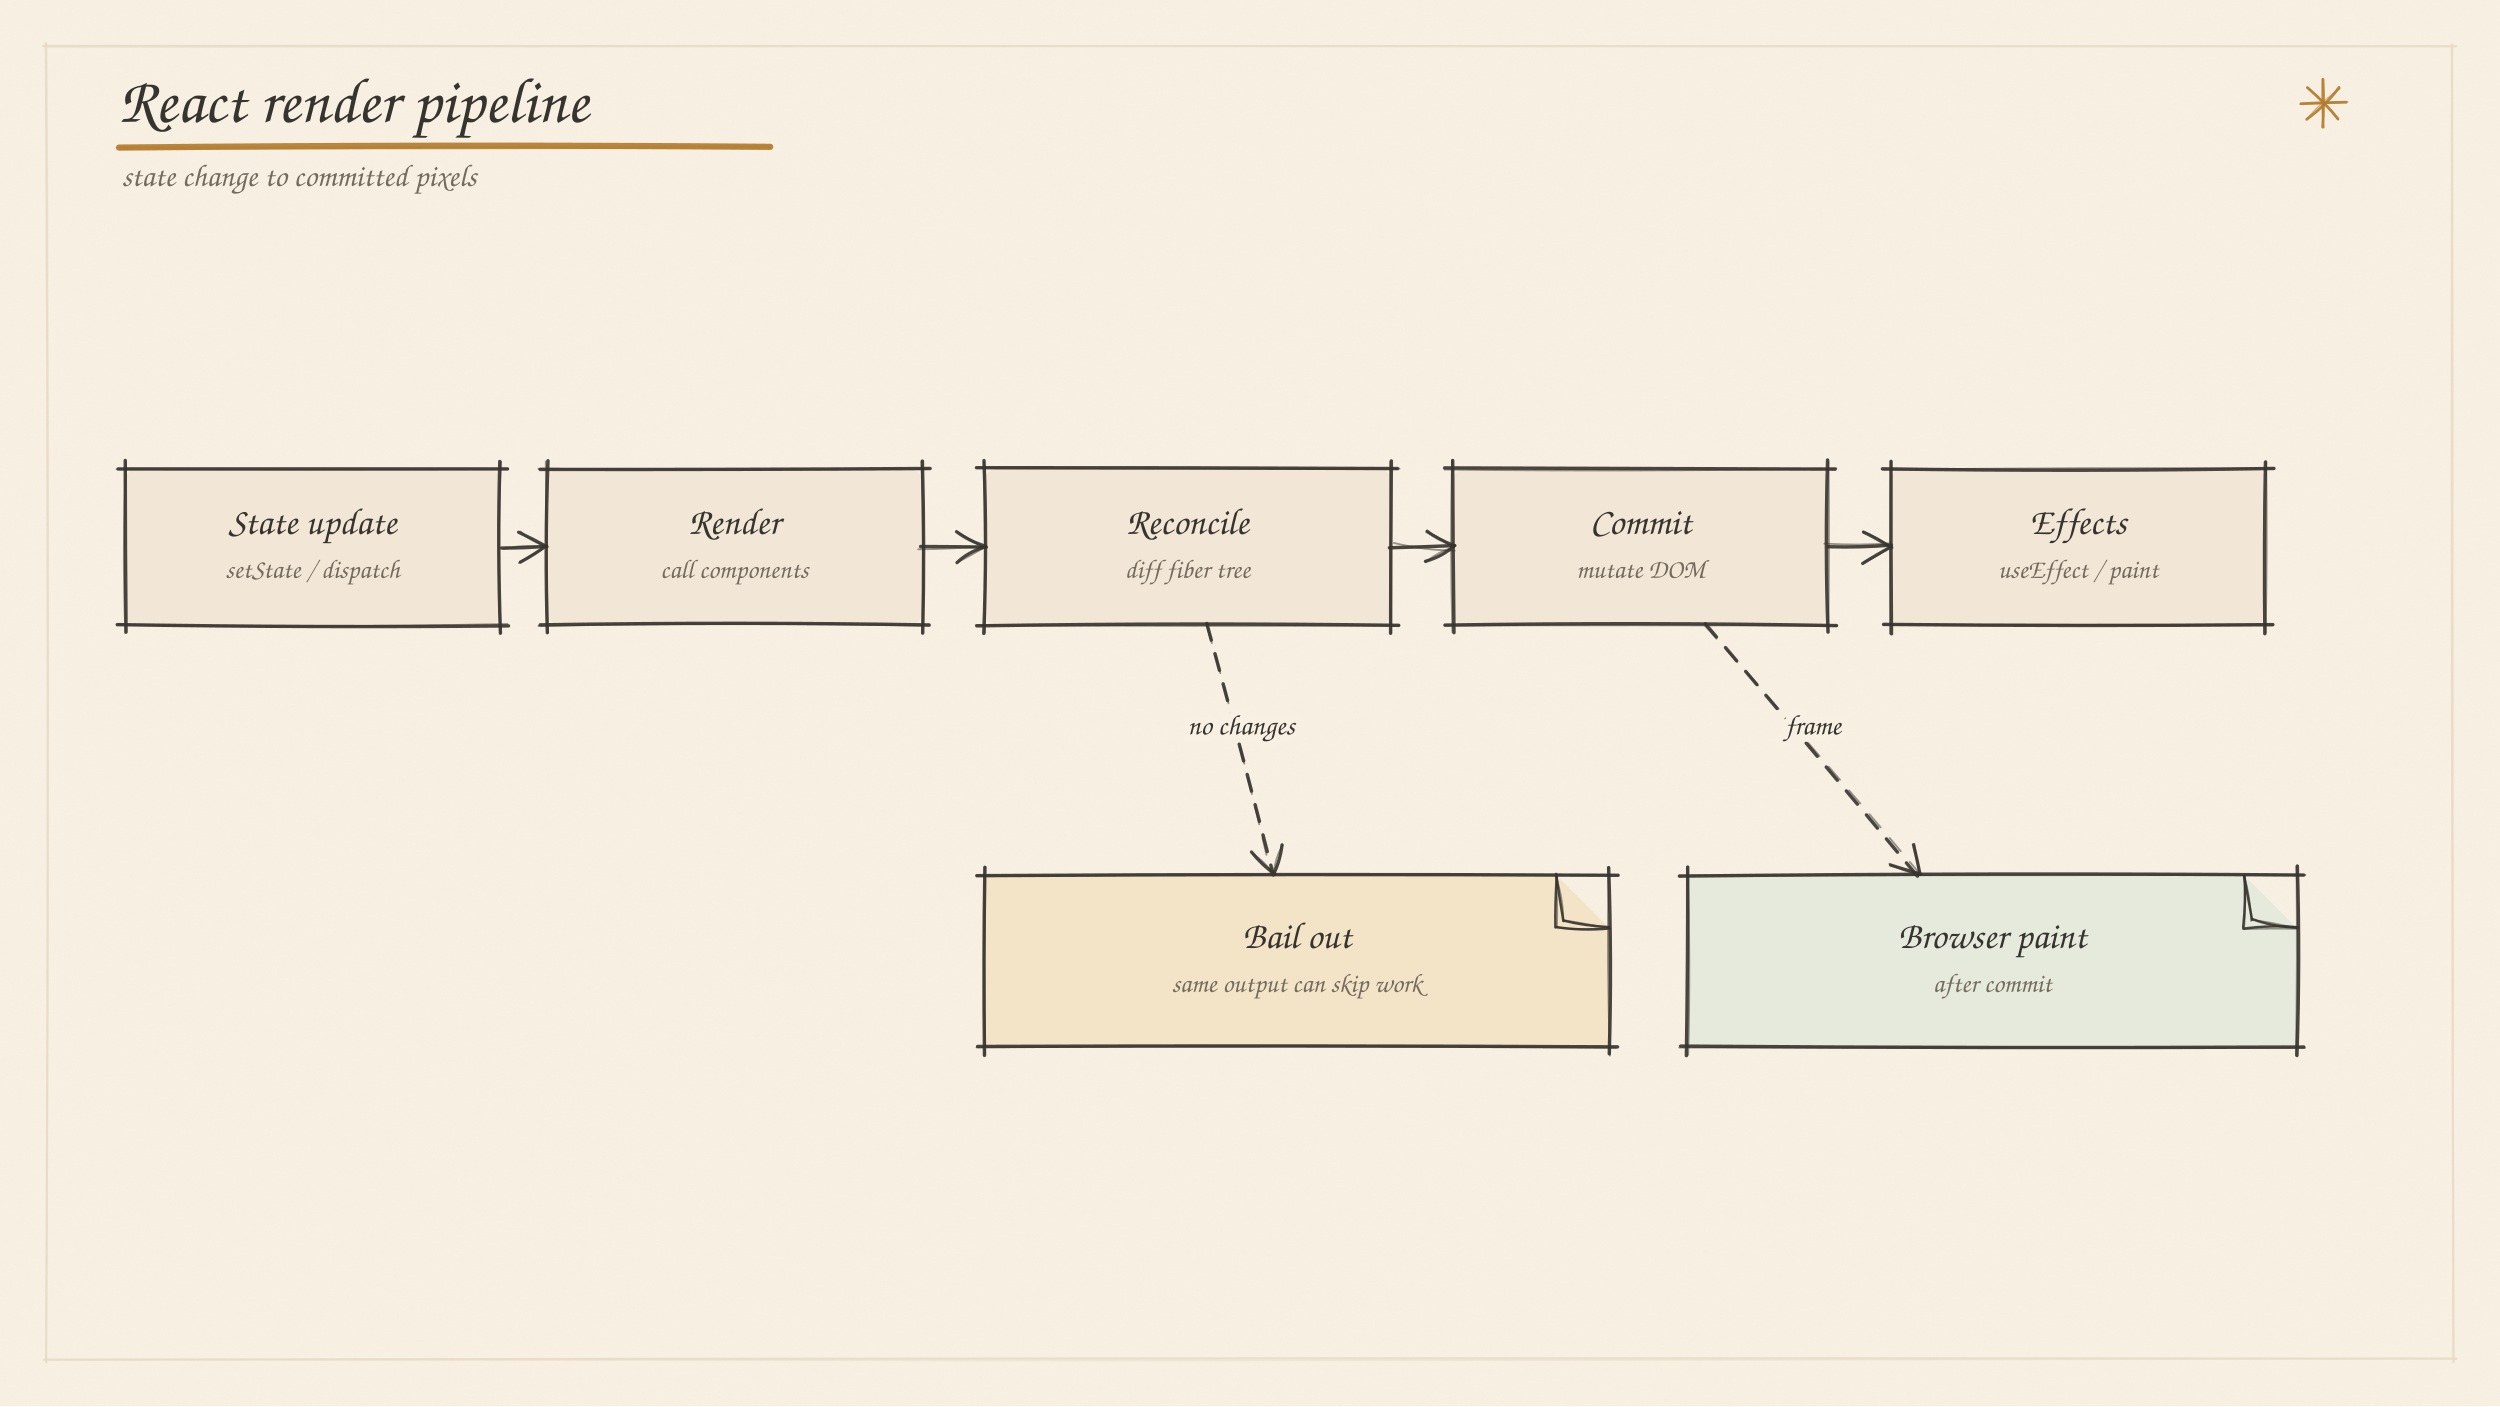
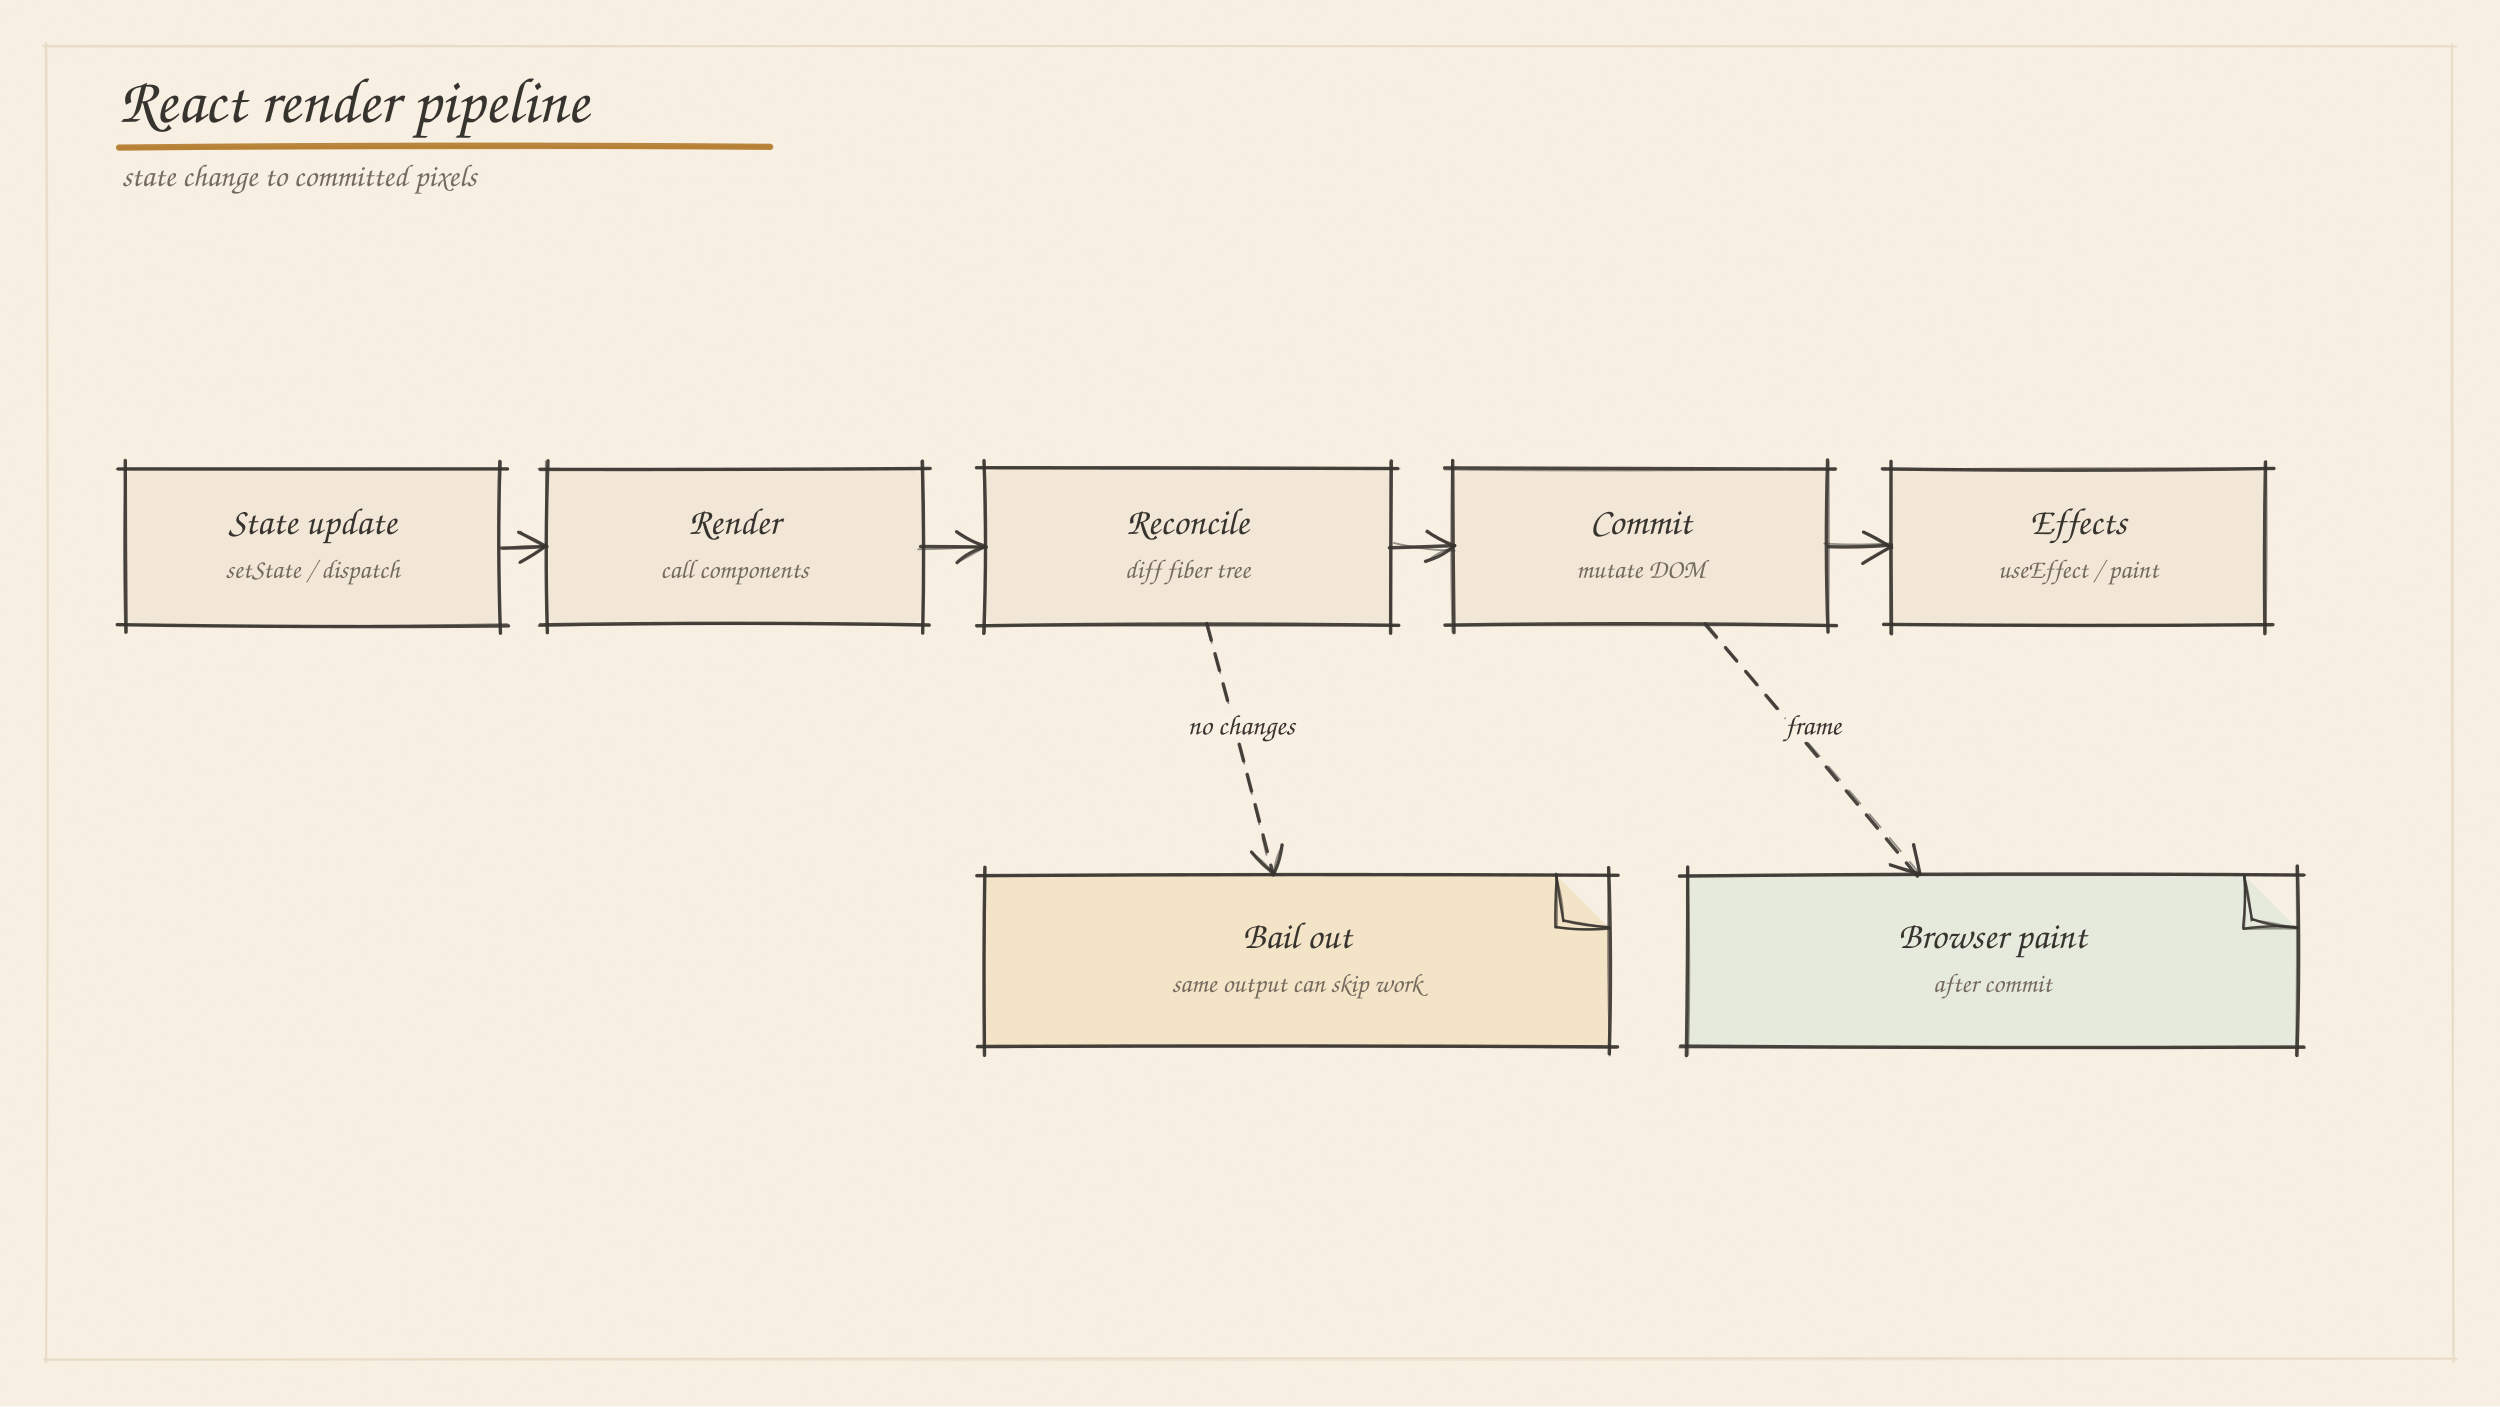
<svg xmlns="http://www.w3.org/2000/svg" width="1600" height="900" viewBox="0 0 1600 900" role="img" aria-label="Hand-drawn React render pipeline">
  <defs>
    <filter id="paperNoise" x="0" y="0" width="100%" height="100%">
      <feTurbulence type="fractalNoise" baseFrequency="0.82" numOctaves="2" seed="12" stitchTiles="stitch" />
      <feColorMatrix type="saturate" values="0" />
      <feComponentTransfer>
        <feFuncA type="table" tableValues="0 0.18" />
      </feComponentTransfer>
    </filter>
  </defs>
  <rect width="1600" height="900" fill="#f7f0e3" />
  <rect width="1600" height="900" fill="#000" filter="url(#paperNoise)" opacity="0.13" />
  <path d="M 27.65 29.39 Q 801.2 29.49 1571.67 29.66" fill="none" stroke="#e8dbc6" stroke-width="1.4" stroke-linecap="round" opacity="0.9" />
  <path d="M 28.44 30.3 Q 800.17 28.99 1572.14 29.58" fill="none" stroke="#e8dbc6" stroke-width="1" stroke-linecap="round" opacity="0.5" />
  <path d="M 1569.27 28.52 Q 1568.75 449.63 1570.33 871.54" fill="none" stroke="#e8dbc6" stroke-width="1.4" stroke-linecap="round" opacity="0.9" />
  <path d="M 1569.51 27.68 Q 1570.82 451.84 1569.71 872.23" fill="none" stroke="#e8dbc6" stroke-width="1" stroke-linecap="round" opacity="0.5" />
  <path d="M 1572.28 869.56 Q 801.37 868.83 28.4 870.25" fill="none" stroke="#e8dbc6" stroke-width="1.4" stroke-linecap="round" opacity="0.9" />
  <path d="M 1572.2 869.34 Q 799.36 871.64 27.98 869.98" fill="none" stroke="#e8dbc6" stroke-width="1" stroke-linecap="round" opacity="0.5" />
  <path d="M 29.52 871.67 Q 31.66 450.56 29.34 27.54" fill="none" stroke="#e8dbc6" stroke-width="1.4" stroke-linecap="round" opacity="0.9" />
  <path d="M 29.47 872.03 Q 31.98 450.24 29.93 28.15" fill="none" stroke="#e8dbc6" stroke-width="1" stroke-linecap="round" opacity="0.5" />
  <text x="76" y="78" text-anchor="start" font-family="'Segoe Print','Bradley Hand','Comic Sans MS',cursive" font-size="41" fill="#37332e" font-weight="600">React render pipeline</text>
  <text x="78" y="119" text-anchor="start" font-family="'Segoe Print','Bradley Hand','Comic Sans MS',cursive" font-size="20" fill="#746a5e">state change to committed pixels</text>
  <path d="M 76.19 94.46 Q 286.58 92.3 492.9 93.99" fill="none" stroke="#b47b2c" stroke-width="4" stroke-linecap="round" opacity="0.9" />
  <path d="M 76.45 94.58 Q 283.76 94.7 492.72 94.01" fill="none" stroke="#b47b2c" stroke-width="2.2" stroke-linecap="round" opacity="0.5" />
-   <path d="M 1472.65 66.37 Q 1488.18 65.51 1501.56 65.42" fill="none" stroke="#b47b2c" stroke-width="1.8" stroke-linecap="round" opacity="0.9" />
-   <path d="M 1472.01 66.63 Q 1485.42 66.51 1502.57 65.33" fill="none" stroke="#b47b2c" stroke-width="1" stroke-linecap="round" opacity="0.5" />
-   <path d="M 1486.71 50.72 Q 1487.49 67.53 1486.53 81.37" fill="none" stroke="#b47b2c" stroke-width="1.8" stroke-linecap="round" opacity="0.9" />
-   <path d="M 1486.38 50.59 Q 1484.99 67.11 1487.42 81.68" fill="none" stroke="#b47b2c" stroke-width="1" stroke-linecap="round" opacity="0.5" />
-   <path d="M 1476.77 56.09 Q 1488.91 66.56 1496.28 76.08" fill="none" stroke="#b47b2c" stroke-width="1.8" stroke-linecap="round" opacity="0.9" />
-   <path d="M 1476.59 55.84 Q 1486.51 64.44 1496.47 76.68" fill="none" stroke="#b47b2c" stroke-width="1" stroke-linecap="round" opacity="0.5" />
-   <path d="M 1497 55.94 Q 1488.7 67.25 1476.3 76.37" fill="none" stroke="#b47b2c" stroke-width="1.8" stroke-linecap="round" opacity="0.9" />
-   <path d="M 1497.59 56.73 Q 1486.83 64.09 1476.67 75.79" fill="none" stroke="#b47b2c" stroke-width="1" stroke-linecap="round" opacity="0.5" />
  <rect x="80" y="300" width="240" height="100" rx="8" fill="#f1e7d5" opacity="0.96" />
  <rect x="350" y="300" width="240" height="100" rx="8" fill="#f1e7d5" opacity="0.96" />
  <rect x="630" y="300" width="260" height="100" rx="8" fill="#f1e7d5" opacity="0.96" />
  <rect x="930" y="300" width="240" height="100" rx="8" fill="#f1e7d5" opacity="0.96" />
  <rect x="1210" y="300" width="240" height="100" rx="8" fill="#f1e7d5" opacity="0.96" />
  <path d="M 630 560 H 996 L 1030 594 V 670 H 630 Z" fill="#f2e3c6" opacity="0.96" />
  <path d="M 1080 560 H 1436 L 1470 594 V 670 H 1080 Z" fill="#e4eadc" opacity="0.96" />
  <path d="M 321.05 350.75 Q 336.23 350.77 349.94 349.61" fill="none" stroke="#37332e" stroke-width="2.2" stroke-linecap="round" opacity="0.9" />
  <path d="M 322.13 351.37 Q 334.42 348.34 347.94 349.97" fill="none" stroke="#37332e" stroke-width="1.21" stroke-linecap="round" opacity="0.5" />
  <path d="M 333.02 359.77 Q 343.13 354.26 349.39 349.29" fill="none" stroke="#37332e" stroke-width="2.1" stroke-linecap="round" opacity="0.9" />
  <path d="M 332.11 360.36 Q 342.91 353.83 349.65 349.78" fill="none" stroke="#37332e" stroke-width="1.155" stroke-linecap="round" opacity="0.5" />
  <path d="M 331.91 340.64 Q 341.93 345.4 349.46 349.62" fill="none" stroke="#37332e" stroke-width="2.1" stroke-linecap="round" opacity="0.9" />
  <path d="M 333.25 340.17 Q 339.32 346.46 350.61 350.25" fill="none" stroke="#37332e" stroke-width="1.155" stroke-linecap="round" opacity="0.5" />
  <path d="M 589.21 349.77 Q 610.07 349.84 631.23 350.15" fill="none" stroke="#37332e" stroke-width="2.2" stroke-linecap="round" opacity="0.9" />
  <path d="M 587.66 351.54 Q 608.82 351.4 627.6 349.64" fill="none" stroke="#37332e" stroke-width="1.21" stroke-linecap="round" opacity="0.5" />
  <path d="M 612.49 360.08 Q 619.31 353.49 629.71 350.19" fill="none" stroke="#37332e" stroke-width="2.1" stroke-linecap="round" opacity="0.9" />
  <path d="M 613.34 359.58 Q 621.27 355.5 630.44 350.14" fill="none" stroke="#37332e" stroke-width="1.155" stroke-linecap="round" opacity="0.5" />
  <path d="M 612.18 340.29 Q 620.63 346.52 630.59 349.49" fill="none" stroke="#37332e" stroke-width="2.1" stroke-linecap="round" opacity="0.9" />
  <path d="M 612.9 340.47 Q 619.36 344.29 629.87 350.65" fill="none" stroke="#37332e" stroke-width="1.155" stroke-linecap="round" opacity="0.5" />
  <path d="M 889.24 350.6 Q 910.26 350.02 931.07 349.17" fill="none" stroke="#37332e" stroke-width="2.2" stroke-linecap="round" opacity="0.9" />
  <path d="M 892.07 347.51 Q 911.63 352.18 931.03 352.43" fill="none" stroke="#37332e" stroke-width="1.21" stroke-linecap="round" opacity="0.5" />
  <path d="M 912.29 359.23 Q 923.33 356.11 930.43 349.4" fill="none" stroke="#37332e" stroke-width="2.1" stroke-linecap="round" opacity="0.9" />
  <path d="M 912.54 359.9 Q 920.33 352.9 930.31 350.47" fill="none" stroke="#37332e" stroke-width="1.155" stroke-linecap="round" opacity="0.5" />
  <path d="M 913.38 339.98 Q 919.45 344.83 930.75 349.26" fill="none" stroke="#37332e" stroke-width="2.1" stroke-linecap="round" opacity="0.9" />
  <path d="M 912.76 340.61 Q 920.53 342.96 930.04 350.74" fill="none" stroke="#37332e" stroke-width="1.155" stroke-linecap="round" opacity="0.5" />
  <path d="M 1170.11 349.9 Q 1191.03 350.5 1210.51 348.82" fill="none" stroke="#37332e" stroke-width="2.2" stroke-linecap="round" opacity="0.9" />
  <path d="M 1167.57 347.9 Q 1190.62 349.23 1208.8 347.72" fill="none" stroke="#37332e" stroke-width="1.21" stroke-linecap="round" opacity="0.5" />
  <path d="M 1192.13 360.61 Q 1201.14 354.88 1210.24 350.05" fill="none" stroke="#37332e" stroke-width="2.1" stroke-linecap="round" opacity="0.9" />
  <path d="M 1193.08 359.78 Q 1202.86 355.51 1209.62 349.65" fill="none" stroke="#37332e" stroke-width="1.155" stroke-linecap="round" opacity="0.5" />
  <path d="M 1192.68 340.59 Q 1199.27 343.59 1210.68 350.53" fill="none" stroke="#37332e" stroke-width="2.1" stroke-linecap="round" opacity="0.9" />
  <path d="M 1192.23 340.13 Q 1201.82 343.94 1209.72 349.72" fill="none" stroke="#37332e" stroke-width="1.155" stroke-linecap="round" opacity="0.5" />
  <path d="M 772.36 399.05 Q 794.07 478.77 814.79 559.42" fill="none" stroke="#37332e" stroke-width="2.2" stroke-linecap="round" opacity="0.9" stroke-dasharray="11 9" />
  <path d="M 772.54 400.93 Q 795.18 479.31 813.53 560.2" fill="none" stroke="#37332e" stroke-width="1.21" stroke-linecap="round" opacity="0.5" stroke-dasharray="11 9" />
  <path d="M 800.95 545.28 Q 807.73 553.72 816.01 559.38" fill="none" stroke="#37332e" stroke-width="2.1" stroke-linecap="round" opacity="0.9" />
  <path d="M 801.83 546.31 Q 809.46 551.6 815.6 559.92" fill="none" stroke="#37332e" stroke-width="1.155" stroke-linecap="round" opacity="0.5" />
  <path d="M 820.5 540.71 Q 819.46 550.39 814.92 560" fill="none" stroke="#37332e" stroke-width="2.1" stroke-linecap="round" opacity="0.9" />
  <path d="M 820.97 540.95 Q 816.15 548.34 814.95 560.46" fill="none" stroke="#37332e" stroke-width="1.155" stroke-linecap="round" opacity="0.5" />
  <text x="794.34" y="470" text-anchor="middle" font-family="'Segoe Print','Bradley Hand','Comic Sans MS',cursive" font-size="18" fill="#37332e" stroke="#f7f0e3" stroke-width="9" stroke-linejoin="round" paint-order="stroke">no changes</text>
  <path d="M 1091.39 399.22 Q 1159.84 479.75 1227.27 560.84" fill="none" stroke="#37332e" stroke-width="2.2" stroke-linecap="round" opacity="0.9" stroke-dasharray="11 9" />
  <path d="M 1091.26 400.55 Q 1160.7 478.17 1227.95 558.38" fill="none" stroke="#37332e" stroke-width="1.21" stroke-linecap="round" opacity="0.5" stroke-dasharray="11 9" />
  <path d="M 1209.92 553.61 Q 1217.85 556.12 1228.97 559.36" fill="none" stroke="#37332e" stroke-width="2.1" stroke-linecap="round" opacity="0.9" />
  <path d="M 1209.15 552.77 Q 1216.83 557.09 1228.88 560.15" fill="none" stroke="#37332e" stroke-width="1.155" stroke-linecap="round" opacity="0.5" />
  <path d="M 1224.64 540.63 Q 1226.97 550.09 1228.86 559.65" fill="none" stroke="#37332e" stroke-width="2.1" stroke-linecap="round" opacity="0.9" />
  <path d="M 1225.11 540.07 Q 1226.93 551.98 1228.87 560.13" fill="none" stroke="#37332e" stroke-width="1.155" stroke-linecap="round" opacity="0.5" />
  <text x="1160.38" y="470" text-anchor="middle" font-family="'Segoe Print','Bradley Hand','Comic Sans MS',cursive" font-size="18" fill="#37332e" stroke="#f7f0e3" stroke-width="9" stroke-linejoin="round" paint-order="stroke">frame</text>
  <path d="M 75.66 300.13 Q 199.12 300.16 324.8 300.1" fill="none" stroke="#37332e" stroke-width="2.2" stroke-linecap="round" opacity="0.9" />
  <path d="M 74.57 300.26 Q 198.39 300.6 324.71 300.27" fill="none" stroke="#37332e" stroke-width="1.21" stroke-linecap="round" opacity="0.5" />
  <path d="M 319.87 295.35 Q 318.35 349.81 320.28 405.2" fill="none" stroke="#37332e" stroke-width="2.2" stroke-linecap="round" opacity="0.9" />
  <path d="M 320.7 295.51 Q 318.17 348.79 320.12 405.62" fill="none" stroke="#37332e" stroke-width="1.21" stroke-linecap="round" opacity="0.5" />
  <path d="M 325.41 400.57 Q 201.89 401.74 75.06 399.76" fill="none" stroke="#37332e" stroke-width="2.2" stroke-linecap="round" opacity="0.9" />
  <path d="M 324.72 399.35 Q 199.84 402.01 74.93 399.84" fill="none" stroke="#37332e" stroke-width="1.21" stroke-linecap="round" opacity="0.5" />
  <path d="M 80.68 404.53 Q 80.18 349 80.16 294.72" fill="none" stroke="#37332e" stroke-width="2.2" stroke-linecap="round" opacity="0.9" />
  <path d="M 80.19 405.14 Q 78.15 350.02 80.72 295.7" fill="none" stroke="#37332e" stroke-width="1.21" stroke-linecap="round" opacity="0.5" />
  <text x="200" y="341.72" text-anchor="middle" font-family="'Segoe Print','Bradley Hand','Comic Sans MS',cursive" font-size="24" fill="#37332e">State update</text>
  <text x="200" y="369.8" text-anchor="middle" font-family="'Segoe Print','Bradley Hand','Comic Sans MS',cursive" font-size="17" fill="#746a5e">setState / dispatch</text>
  <path d="M 345.74 300.42 Q 469.52 300.63 595.28 299.84" fill="none" stroke="#37332e" stroke-width="2.2" stroke-linecap="round" opacity="0.9" />
  <path d="M 344.6 300.01 Q 469.27 300.87 594.59 300.16" fill="none" stroke="#37332e" stroke-width="1.21" stroke-linecap="round" opacity="0.5" />
  <path d="M 590.34 295.12 Q 591.79 350.9 590.52 405.18" fill="none" stroke="#37332e" stroke-width="2.2" stroke-linecap="round" opacity="0.9" />
  <path d="M 589.71 295.29 Q 591.5 349.65 590.57 404.94" fill="none" stroke="#37332e" stroke-width="1.21" stroke-linecap="round" opacity="0.5" />
  <path d="M 594.6 399.97 Q 471.23 397.92 345.73 399.92" fill="none" stroke="#37332e" stroke-width="2.2" stroke-linecap="round" opacity="0.9" />
  <path d="M 595.13 400.47 Q 470.64 397.95 344.6 400.67" fill="none" stroke="#37332e" stroke-width="1.21" stroke-linecap="round" opacity="0.5" />
  <path d="M 350.3 404.9 Q 348.66 350.35 350.7 294.91" fill="none" stroke="#37332e" stroke-width="2.2" stroke-linecap="round" opacity="0.9" />
  <path d="M 350.47 404.94 Q 349.67 348.17 349.29 295.35" fill="none" stroke="#37332e" stroke-width="1.21" stroke-linecap="round" opacity="0.5" />
  <text x="470" y="341.72" text-anchor="middle" font-family="'Segoe Print','Bradley Hand','Comic Sans MS',cursive" font-size="24" fill="#37332e">Render</text>
  <text x="470" y="369.8" text-anchor="middle" font-family="'Segoe Print','Bradley Hand','Comic Sans MS',cursive" font-size="17" fill="#746a5e">call components</text>
  <path d="M 624.97 299.33 Q 758.71 299.23 894.4 299.88" fill="none" stroke="#37332e" stroke-width="2.2" stroke-linecap="round" opacity="0.9" />
  <path d="M 625.31 299.53 Q 759.04 300.42 895.64 299.96" fill="none" stroke="#37332e" stroke-width="1.21" stroke-linecap="round" opacity="0.5" />
  <path d="M 890.45 295.01 Q 890.07 349.21 889.98 405.29" fill="none" stroke="#37332e" stroke-width="2.2" stroke-linecap="round" opacity="0.9" />
  <path d="M 889.75 295.56 Q 890 350.55 890.31 404.92" fill="none" stroke="#37332e" stroke-width="1.21" stroke-linecap="round" opacity="0.5" />
  <path d="M 895.17 400.22 Q 761.25 398.42 625.16 400.54" fill="none" stroke="#37332e" stroke-width="2.2" stroke-linecap="round" opacity="0.9" />
  <path d="M 895.47 400.31 Q 760.18 400.95 624.49 400.09" fill="none" stroke="#37332e" stroke-width="1.21" stroke-linecap="round" opacity="0.5" />
  <path d="M 629.62 405.39 Q 631.8 347.93 629.76 294.79" fill="none" stroke="#37332e" stroke-width="2.2" stroke-linecap="round" opacity="0.9" />
  <path d="M 630.41 404.97 Q 630.74 351.96 629.68 295.48" fill="none" stroke="#37332e" stroke-width="1.21" stroke-linecap="round" opacity="0.5" />
  <text x="760" y="341.72" text-anchor="middle" font-family="'Segoe Print','Bradley Hand','Comic Sans MS',cursive" font-size="24" fill="#37332e">Reconcile</text>
  <text x="760" y="369.8" text-anchor="middle" font-family="'Segoe Print','Bradley Hand','Comic Sans MS',cursive" font-size="17" fill="#746a5e">diff fiber tree</text>
  <path d="M 924.55 299.46 Q 1050.12 299.91 1174.48 300.24" fill="none" stroke="#37332e" stroke-width="2.2" stroke-linecap="round" opacity="0.9" />
  <path d="M 924.51 300.5 Q 1050.87 302 1175.34 299.78" fill="none" stroke="#37332e" stroke-width="1.21" stroke-linecap="round" opacity="0.5" />
  <path d="M 1169.65 294.4 Q 1167.98 351.08 1169.92 404.52" fill="none" stroke="#37332e" stroke-width="2.2" stroke-linecap="round" opacity="0.9" />
  <path d="M 1170.3 295.66 Q 1170.76 351.36 1170.13 404.65" fill="none" stroke="#37332e" stroke-width="1.21" stroke-linecap="round" opacity="0.5" />
  <path d="M 1175.34 400.38 Q 1051.48 398.15 924.81 400.07" fill="none" stroke="#37332e" stroke-width="2.2" stroke-linecap="round" opacity="0.9" />
  <path d="M 1175.74 400.47 Q 1049.69 399.97 924.69 400.32" fill="none" stroke="#37332e" stroke-width="1.21" stroke-linecap="round" opacity="0.5" />
  <path d="M 930.55 404.89 Q 929.87 348.85 929.73 294.77" fill="none" stroke="#37332e" stroke-width="2.2" stroke-linecap="round" opacity="0.9" />
  <path d="M 929.53 404.53 Q 928.03 349.49 929.3 294.49" fill="none" stroke="#37332e" stroke-width="1.21" stroke-linecap="round" opacity="0.5" />
  <text x="1050" y="341.72" text-anchor="middle" font-family="'Segoe Print','Bradley Hand','Comic Sans MS',cursive" font-size="24" fill="#37332e">Commit</text>
  <text x="1050" y="369.8" text-anchor="middle" font-family="'Segoe Print','Bradley Hand','Comic Sans MS',cursive" font-size="17" fill="#746a5e">mutate DOM</text>
  <path d="M 1204.75 300.05 Q 1330.46 301.94 1455.3 299.81" fill="none" stroke="#37332e" stroke-width="2.2" stroke-linecap="round" opacity="0.9" />
  <path d="M 1205.15 300.62 Q 1330.67 299.13 1455.43 299.82" fill="none" stroke="#37332e" stroke-width="1.21" stroke-linecap="round" opacity="0.5" />
  <path d="M 1449.88 295.73 Q 1448.91 349.91 1449.5 405.54" fill="none" stroke="#37332e" stroke-width="2.2" stroke-linecap="round" opacity="0.9" />
  <path d="M 1450.39 295.18 Q 1451.1 350.53 1450.03 404.83" fill="none" stroke="#37332e" stroke-width="1.21" stroke-linecap="round" opacity="0.5" />
  <path d="M 1454.62 399.77 Q 1332.04 400.89 1205.52 399.61" fill="none" stroke="#37332e" stroke-width="2.2" stroke-linecap="round" opacity="0.9" />
  <path d="M 1454.47 400.16 Q 1329.43 399.85 1205.18 399.81" fill="none" stroke="#37332e" stroke-width="1.21" stroke-linecap="round" opacity="0.5" />
  <path d="M 1210.55 405.62 Q 1210.1 349.96 1210.25 295.29" fill="none" stroke="#37332e" stroke-width="2.2" stroke-linecap="round" opacity="0.9" />
  <path d="M 1209.61 405.44 Q 1209.5 347.9 1210.25 295.34" fill="none" stroke="#37332e" stroke-width="1.21" stroke-linecap="round" opacity="0.5" />
  <text x="1330" y="341.72" text-anchor="middle" font-family="'Segoe Print','Bradley Hand','Comic Sans MS',cursive" font-size="24" fill="#37332e">Effects</text>
  <text x="1330" y="369.8" text-anchor="middle" font-family="'Segoe Print','Bradley Hand','Comic Sans MS',cursive" font-size="17" fill="#746a5e">useEffect / paint</text>
  <path d="M 625.17 560.43 Q 830.01 559.13 1035.55 560.19" fill="none" stroke="#37332e" stroke-width="2.2" stroke-linecap="round" opacity="0.9" />
  <path d="M 625.24 560.61 Q 829.36 559.45 1035.74 560" fill="none" stroke="#37332e" stroke-width="1.21" stroke-linecap="round" opacity="0.5" />
  <path d="M 1029.53 555.3 Q 1031.63 615.67 1029.93 674.37" fill="none" stroke="#37332e" stroke-width="2.2" stroke-linecap="round" opacity="0.9" />
  <path d="M 1029.43 554.99 Q 1028.43 615.74 1030.32 675.53" fill="none" stroke="#37332e" stroke-width="1.21" stroke-linecap="round" opacity="0.5" />
  <path d="M 1035.2 670 Q 829.64 668.97 625.7 669.74" fill="none" stroke="#37332e" stroke-width="2.2" stroke-linecap="round" opacity="0.9" />
  <path d="M 1034.28 670.55 Q 830.12 668.73 624.99 670.35" fill="none" stroke="#37332e" stroke-width="1.21" stroke-linecap="round" opacity="0.5" />
  <path d="M 630.06 675.43 Q 629.36 613.49 630.32 555.09" fill="none" stroke="#37332e" stroke-width="2.2" stroke-linecap="round" opacity="0.9" />
  <path d="M 630.49 674.79 Q 629.14 616.47 630.59 554.88" fill="none" stroke="#37332e" stroke-width="1.21" stroke-linecap="round" opacity="0.5" />
  <path d="M 995.91 559.29 Q 997.85 573.48 1000.56 589.46" fill="none" stroke="#37332e" stroke-width="1.6" stroke-linecap="round" opacity="0.9" />
  <path d="M 995.34 559.84 Q 1000.25 573.2 1000.66 588.69" fill="none" stroke="#37332e" stroke-width="1" stroke-linecap="round" opacity="0.5" />
  <path d="M 1001.15 589.31 Q 1014.45 592.51 1029.65 593.37" fill="none" stroke="#37332e" stroke-width="1.6" stroke-linecap="round" opacity="0.9" />
  <path d="M 1001.54 588.95 Q 1017.57 591.61 1029.92 594.02" fill="none" stroke="#37332e" stroke-width="1" stroke-linecap="round" opacity="0.5" />
  <path d="M 996.34 560.15 Q 995.22 578.5 995.45 593.51" fill="none" stroke="#37332e" stroke-width="1.6" stroke-linecap="round" opacity="0.9" />
  <path d="M 995.84 560.26 Q 997 575.51 996.5 593.75" fill="none" stroke="#37332e" stroke-width="1" stroke-linecap="round" opacity="0.5" />
  <path d="M 996.11 593.32 Q 1012.02 595.85 1030.09 594.22" fill="none" stroke="#37332e" stroke-width="1.6" stroke-linecap="round" opacity="0.9" />
  <path d="M 996.03 593.52 Q 1012.3 595.9 1030.48 593.34" fill="none" stroke="#37332e" stroke-width="1" stroke-linecap="round" opacity="0.5" />
  <text x="830" y="606.72" text-anchor="middle" font-family="'Segoe Print','Bradley Hand','Comic Sans MS',cursive" font-size="24" fill="#37332e">Bail out</text>
  <text x="830" y="634.8" text-anchor="middle" font-family="'Segoe Print','Bradley Hand','Comic Sans MS',cursive" font-size="17" fill="#746a5e">same output can skip work</text>
  <path d="M 1074.84 560.73 Q 1275.27 558.43 1474.32 560.04" fill="none" stroke="#37332e" stroke-width="2.2" stroke-linecap="round" opacity="0.9" />
  <path d="M 1074.67 560.29 Q 1274.72 560.21 1475.45 559.99" fill="none" stroke="#37332e" stroke-width="1.21" stroke-linecap="round" opacity="0.5" />
  <path d="M 1470.29 554.27 Q 1472.07 613.61 1470.04 675.5" fill="none" stroke="#37332e" stroke-width="2.2" stroke-linecap="round" opacity="0.9" />
  <path d="M 1469.75 554.6 Q 1470.45 616.23 1469.37 675.26" fill="none" stroke="#37332e" stroke-width="1.21" stroke-linecap="round" opacity="0.5" />
  <path d="M 1474.4 670.09 Q 1276.34 671 1075.61 669.51" fill="none" stroke="#37332e" stroke-width="2.2" stroke-linecap="round" opacity="0.9" />
  <path d="M 1475.2 670.7 Q 1276.3 670.3 1074.69 670.46" fill="none" stroke="#37332e" stroke-width="1.21" stroke-linecap="round" opacity="0.5" />
  <path d="M 1079.29 675.59 Q 1080.24 612.94 1080.12 554.92" fill="none" stroke="#37332e" stroke-width="2.2" stroke-linecap="round" opacity="0.9" />
  <path d="M 1080.43 675.08 Q 1082.05 615.7 1079.99 555.39" fill="none" stroke="#37332e" stroke-width="1.21" stroke-linecap="round" opacity="0.5" />
  <path d="M 1436.24 560.72 Q 1438.41 572.46 1441.31 588.62" fill="none" stroke="#37332e" stroke-width="1.6" stroke-linecap="round" opacity="0.9" />
  <path d="M 1436.2 560.35 Q 1440.35 573.71 1440.68 589.53" fill="none" stroke="#37332e" stroke-width="1" stroke-linecap="round" opacity="0.5" />
  <path d="M 1441.59 588.27 Q 1454.63 593.15 1470.72 593.73" fill="none" stroke="#37332e" stroke-width="1.6" stroke-linecap="round" opacity="0.9" />
  <path d="M 1441.28 588.64 Q 1454.16 590.27 1469.81 594.1" fill="none" stroke="#37332e" stroke-width="1" stroke-linecap="round" opacity="0.5" />
  <path d="M 1436.45 560.62 Q 1437.46 575.86 1435.65 593.33" fill="none" stroke="#37332e" stroke-width="1.6" stroke-linecap="round" opacity="0.9" />
  <path d="M 1436.32 559.56 Q 1437.47 577.22 1436.32 594.74" fill="none" stroke="#37332e" stroke-width="1" stroke-linecap="round" opacity="0.5" />
  <path d="M 1435.73 594.35 Q 1453.37 591.99 1469.92 593.4" fill="none" stroke="#37332e" stroke-width="1.6" stroke-linecap="round" opacity="0.9" />
  <path d="M 1436.23 594.73 Q 1452.42 594.19 1469.9 594.51" fill="none" stroke="#37332e" stroke-width="1" stroke-linecap="round" opacity="0.5" />
  <text x="1275" y="606.72" text-anchor="middle" font-family="'Segoe Print','Bradley Hand','Comic Sans MS',cursive" font-size="24" fill="#37332e">Browser paint</text>
  <text x="1275" y="634.8" text-anchor="middle" font-family="'Segoe Print','Bradley Hand','Comic Sans MS',cursive" font-size="17" fill="#746a5e">after commit</text>
</svg>
